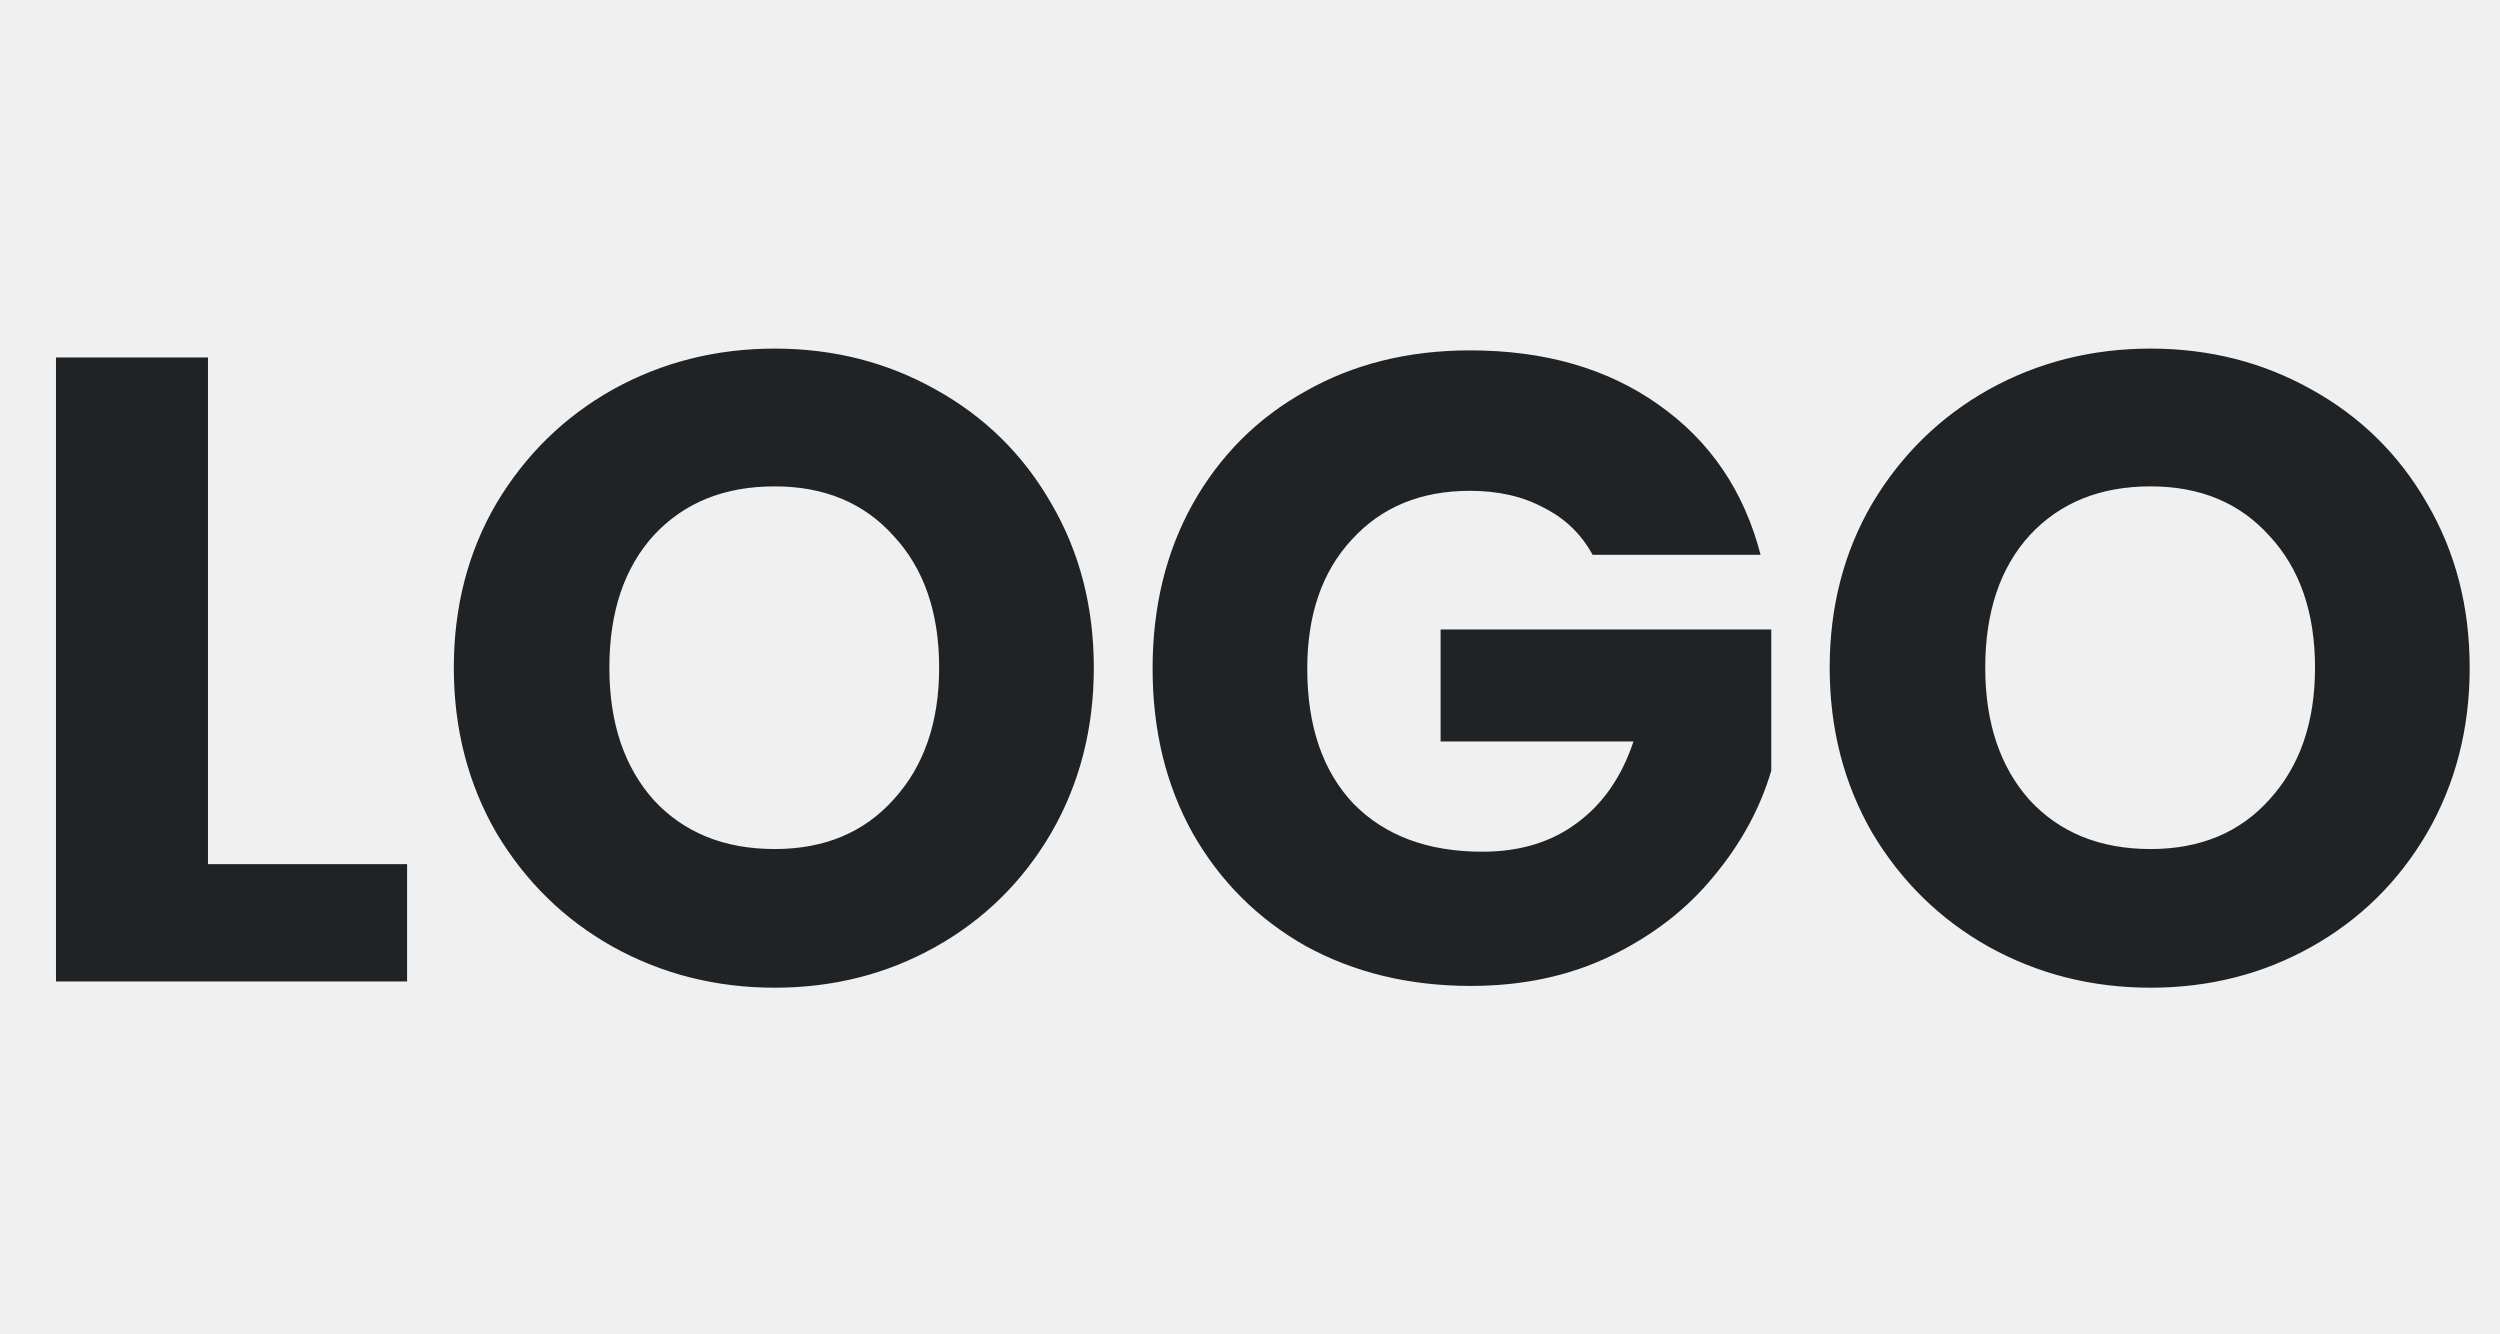
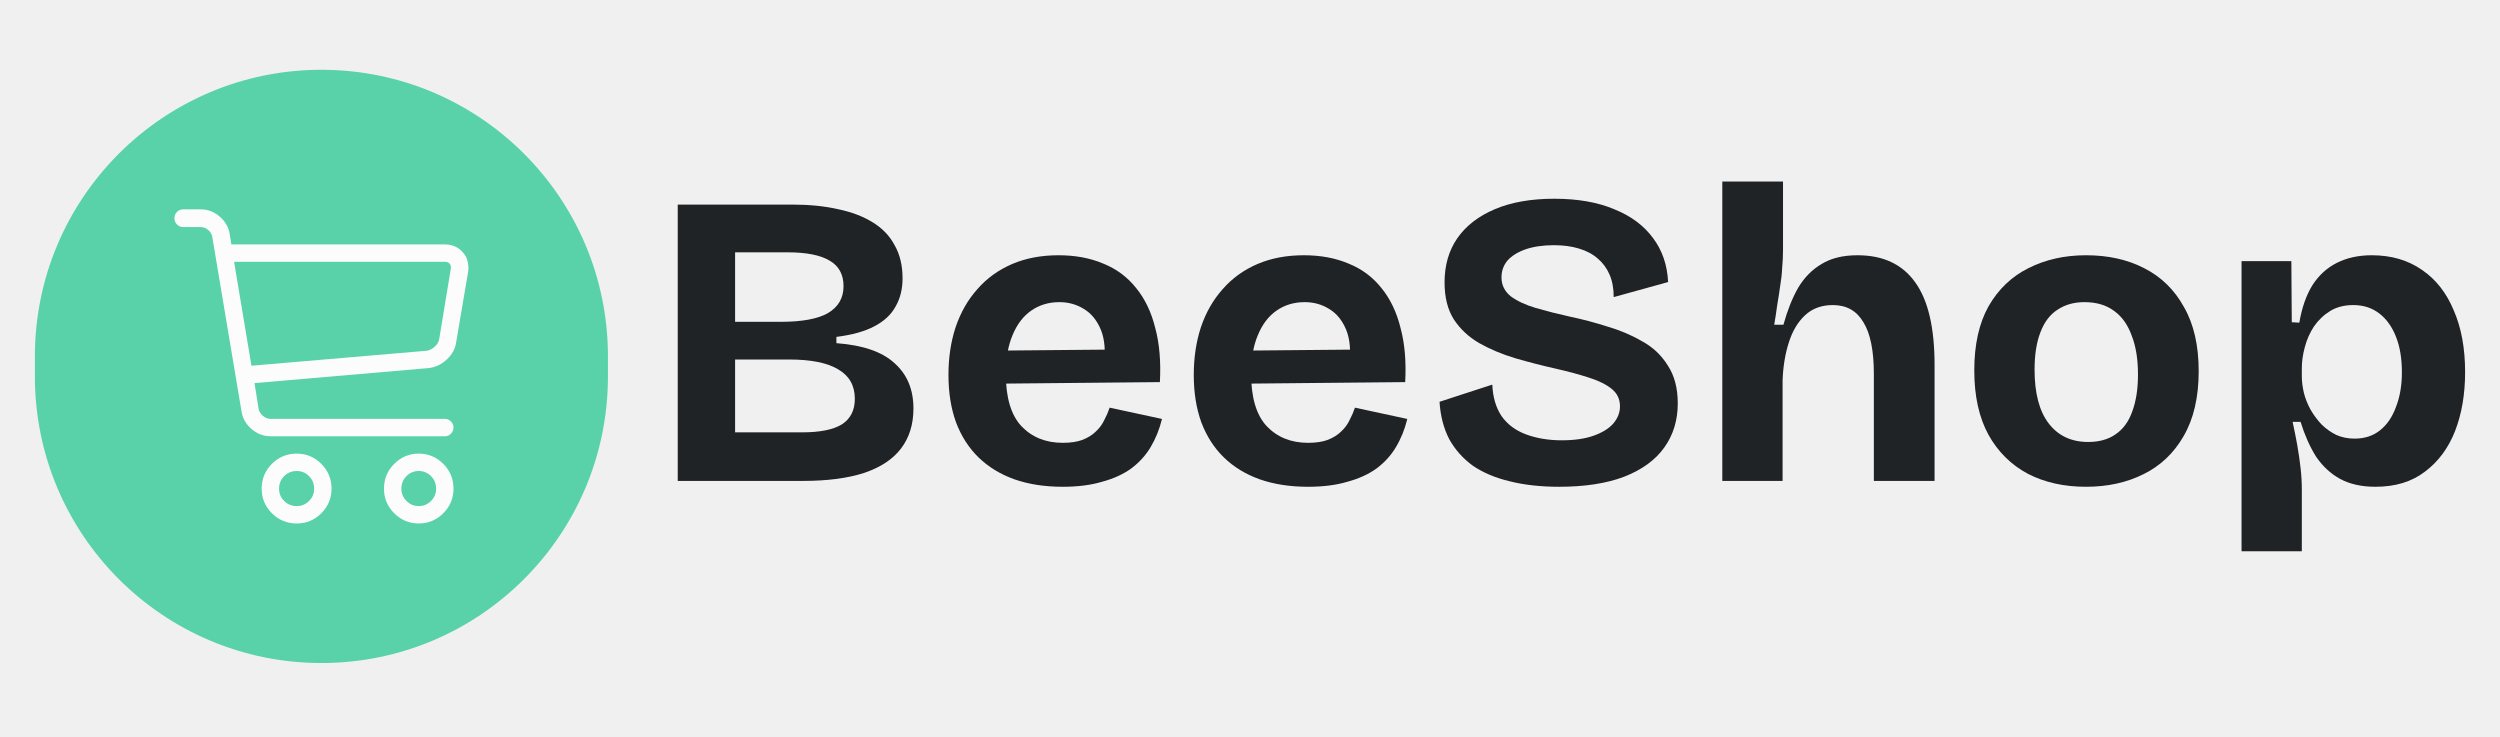
- <svg xmlns="http://www.w3.org/2000/svg" width="135" height="72" viewBox="0 0 135 72" fill="none">
-   <g clip-path="url(#clip0_281_1613)">
-     <path d="M11.231 46.664H21.983V53H3.023V19.304H11.231V46.664ZM41.834 53.336C38.666 53.336 35.754 52.6 33.098 51.128C30.474 49.656 28.378 47.608 26.81 44.984C25.274 42.328 24.506 39.352 24.506 36.056C24.506 32.76 25.274 29.8 26.81 27.176C28.378 24.552 30.474 22.504 33.098 21.032C35.754 19.56 38.666 18.824 41.834 18.824C45.002 18.824 47.898 19.56 50.522 21.032C53.178 22.504 55.258 24.552 56.762 27.176C58.298 29.8 59.066 32.76 59.066 36.056C59.066 39.352 58.298 42.328 56.762 44.984C55.226 47.608 53.146 49.656 50.522 51.128C47.898 52.6 45.002 53.336 41.834 53.336ZM41.834 45.848C44.522 45.848 46.666 44.952 48.266 43.16C49.898 41.368 50.714 39 50.714 36.056C50.714 33.08 49.898 30.712 48.266 28.952C46.666 27.16 44.522 26.264 41.834 26.264C39.114 26.264 36.938 27.144 35.306 28.904C33.706 30.664 32.906 33.048 32.906 36.056C32.906 39.032 33.706 41.416 35.306 43.208C36.938 44.968 39.114 45.848 41.834 45.848ZM86 29.96C85.392 28.84 84.512 27.992 83.36 27.416C82.24 26.808 80.912 26.504 79.376 26.504C76.72 26.504 74.592 27.384 72.992 29.144C71.392 30.872 70.592 33.192 70.592 36.104C70.592 39.208 71.424 41.64 73.088 43.4C74.784 45.128 77.104 45.992 80.048 45.992C82.064 45.992 83.76 45.48 85.136 44.456C86.544 43.432 87.568 41.96 88.208 40.04H77.792V33.992H95.648V41.624C95.04 43.672 94 45.576 92.528 47.336C91.088 49.096 89.248 50.52 87.008 51.608C84.768 52.696 82.24 53.24 79.424 53.24C76.096 53.24 73.12 52.52 70.496 51.08C67.904 49.608 65.872 47.576 64.4 44.984C62.96 42.392 62.24 39.432 62.24 36.104C62.24 32.776 62.96 29.816 64.4 27.224C65.872 24.6 67.904 22.568 70.496 21.128C73.088 19.656 76.048 18.92 79.376 18.92C83.408 18.92 86.8 19.896 89.552 21.848C92.336 23.8 94.176 26.504 95.072 29.96H86ZM116.131 53.336C112.963 53.336 110.051 52.6 107.395 51.128C104.771 49.656 102.675 47.608 101.107 44.984C99.571 42.328 98.803 39.352 98.803 36.056C98.803 32.76 99.571 29.8 101.107 27.176C102.675 24.552 104.771 22.504 107.395 21.032C110.051 19.56 112.963 18.824 116.131 18.824C119.299 18.824 122.195 19.56 124.819 21.032C127.475 22.504 129.555 24.552 131.059 27.176C132.595 29.8 133.363 32.76 133.363 36.056C133.363 39.352 132.595 42.328 131.059 44.984C129.523 47.608 127.443 49.656 124.819 51.128C122.195 52.6 119.299 53.336 116.131 53.336ZM116.131 45.848C118.819 45.848 120.963 44.952 122.563 43.16C124.195 41.368 125.011 39 125.011 36.056C125.011 33.08 124.195 30.712 122.563 28.952C120.963 27.16 118.819 26.264 116.131 26.264C113.411 26.264 111.235 27.144 109.603 28.904C108.003 30.664 107.203 33.048 107.203 36.056C107.203 39.032 108.003 41.416 109.603 43.208C111.235 44.968 113.411 45.848 116.131 45.848Z" fill="#202325" />
+ <svg xmlns="http://www.w3.org/2000/svg" width="180" height="53" viewBox="0 0 180 53" fill="none">
+   <g opacity="0.8">
+     <rect width="41.26" height="42.714" rx="20.63" transform="matrix(1 0 0 -1 2.51172 47.7383)" fill="#33CB98" />
+     <path d="M21.367 37.69C20.664 37.69 20.067 37.445 19.577 36.954C19.086 36.464 18.841 35.875 18.841 35.188C18.841 34.485 19.086 33.888 19.577 33.397C20.067 32.907 20.664 32.661 21.367 32.661C22.054 32.661 22.643 32.907 23.134 33.397C23.624 33.888 23.87 34.485 23.87 35.188C23.87 35.875 23.624 36.464 23.134 36.954C22.643 37.445 22.054 37.69 21.367 37.69ZM21.367 33.912C21.008 33.912 20.705 34.035 20.46 34.28C20.214 34.526 20.092 34.828 20.092 35.188C20.092 35.531 20.214 35.826 20.46 36.071C20.705 36.316 21.008 36.439 21.367 36.439C21.711 36.439 22.005 36.316 22.25 36.071C22.496 35.826 22.619 35.531 22.619 35.188C22.619 34.828 22.496 34.526 22.25 34.28C22.005 34.035 21.711 33.912 21.367 33.912ZM30.15 37.69C29.463 37.69 28.874 37.445 28.383 36.954C27.893 36.464 27.647 35.875 27.647 35.188C27.647 34.485 27.893 33.888 28.383 33.397C28.874 32.907 29.463 32.661 30.15 32.661C30.837 32.661 31.425 32.907 31.916 33.397C32.407 33.888 32.652 34.485 32.652 35.188C32.652 35.875 32.407 36.464 31.916 36.954C31.425 37.445 30.837 37.69 30.15 37.69ZM30.15 33.912C29.806 33.912 29.512 34.035 29.267 34.28C29.021 34.526 28.898 34.828 28.898 35.188C28.898 35.531 29.021 35.826 29.267 36.071C29.512 36.316 29.806 36.439 30.15 36.439C30.493 36.439 30.788 36.316 31.033 36.071C31.278 35.826 31.401 35.531 31.401 35.188C31.401 34.828 31.278 34.526 31.033 34.28C30.788 34.035 30.493 33.912 30.15 33.912ZM33.339 18.188C33.175 17.991 32.983 17.844 32.762 17.746C32.541 17.648 32.3 17.599 32.039 17.599H16.657L16.535 16.838C16.453 16.348 16.212 15.931 15.811 15.587C15.41 15.244 14.957 15.072 14.45 15.072H13.198C13.018 15.072 12.867 15.133 12.745 15.256C12.622 15.379 12.56 15.53 12.56 15.71C12.56 15.89 12.622 16.041 12.745 16.164C12.867 16.287 13.018 16.348 13.198 16.348H14.45C14.646 16.348 14.826 16.417 14.989 16.556C15.153 16.695 15.251 16.863 15.284 17.059L17.393 29.644C17.475 30.134 17.716 30.552 18.117 30.895C18.518 31.238 18.971 31.41 19.478 31.41H32.039C32.202 31.41 32.345 31.349 32.468 31.226C32.59 31.104 32.652 30.952 32.652 30.772C32.652 30.609 32.59 30.466 32.468 30.343C32.345 30.22 32.202 30.159 32.039 30.159H19.478C19.282 30.159 19.098 30.085 18.927 29.938C18.755 29.791 18.652 29.628 18.62 29.448L18.325 27.583L30.837 26.504C31.327 26.455 31.769 26.25 32.161 25.89C32.554 25.531 32.783 25.105 32.848 24.615L33.707 19.561C33.739 19.316 33.727 19.071 33.67 18.826C33.613 18.58 33.502 18.367 33.339 18.188ZM32.456 19.365L31.622 24.419C31.589 24.615 31.483 24.795 31.303 24.958C31.123 25.122 30.935 25.22 30.738 25.253L18.105 26.332L16.854 18.85H32.039C32.104 18.85 32.169 18.862 32.235 18.887C32.3 18.911 32.349 18.948 32.382 18.997C32.415 19.046 32.439 19.099 32.456 19.157C32.472 19.214 32.472 19.283 32.456 19.365Z" fill="white" />
  </g>
-   <defs>
-     <clipPath id="clip0_281_1613">
-       <rect width="135" height="72" fill="white" />
-     </clipPath>
-   </defs>
+   <path d="M161.391 39.69V26.849V18.8H164.978L165.008 23.201L165.551 23.231C165.731 22.166 166.043 21.272 166.485 20.548C166.947 19.825 167.54 19.282 168.264 18.921C168.987 18.559 169.821 18.378 170.765 18.378C172.172 18.378 173.378 18.73 174.383 19.433C175.388 20.116 176.151 21.091 176.674 22.357C177.216 23.603 177.488 25.08 177.488 26.788C177.488 28.376 177.247 29.793 176.764 31.038C176.282 32.264 175.558 33.239 174.594 33.962C173.649 34.686 172.464 35.048 171.037 35.048C170.032 35.048 169.178 34.857 168.475 34.475C167.791 34.093 167.219 33.561 166.756 32.877C166.314 32.174 165.942 31.34 165.641 30.375H165.068C165.189 30.918 165.299 31.471 165.4 32.033C165.5 32.596 165.581 33.149 165.641 33.691C165.701 34.214 165.731 34.726 165.731 35.229V39.69H161.391ZM169.53 31.581C170.253 31.581 170.866 31.38 171.368 30.978C171.871 30.576 172.253 30.014 172.514 29.29C172.795 28.567 172.936 27.743 172.936 26.818C172.936 25.814 172.795 24.959 172.514 24.256C172.233 23.533 171.831 22.97 171.308 22.568C170.786 22.166 170.163 21.965 169.439 21.965C168.796 21.965 168.243 22.106 167.781 22.387C167.319 22.669 166.927 23.04 166.606 23.503C166.304 23.965 166.083 24.467 165.942 25.01C165.802 25.532 165.731 26.035 165.731 26.517V27.09C165.731 27.471 165.782 27.873 165.882 28.295C165.983 28.697 166.143 29.099 166.364 29.501C166.585 29.883 166.847 30.235 167.148 30.556C167.45 30.858 167.801 31.109 168.203 31.31C168.605 31.491 169.047 31.581 169.53 31.581Z" fill="#202325" />
+   <path d="M150.197 35.048C148.609 35.048 147.213 34.736 146.007 34.113C144.801 33.47 143.857 32.536 143.173 31.31C142.49 30.064 142.148 28.517 142.148 26.668C142.148 24.819 142.49 23.281 143.173 22.055C143.877 20.83 144.831 19.915 146.037 19.312C147.263 18.689 148.65 18.378 150.197 18.378C151.785 18.378 153.181 18.689 154.387 19.312C155.613 19.935 156.567 20.87 157.251 22.116C157.954 23.342 158.306 24.879 158.306 26.728C158.306 28.597 157.944 30.154 157.221 31.4C156.517 32.626 155.553 33.541 154.327 34.143C153.121 34.746 151.744 35.048 150.197 35.048ZM150.348 31.822C151.131 31.822 151.785 31.641 152.307 31.28C152.85 30.918 153.252 30.375 153.513 29.652C153.794 28.908 153.935 28.014 153.935 26.969C153.935 25.864 153.784 24.929 153.483 24.166C153.201 23.382 152.779 22.789 152.217 22.387C151.654 21.965 150.941 21.754 150.076 21.754C149.333 21.754 148.69 21.935 148.147 22.297C147.605 22.638 147.193 23.181 146.911 23.924C146.63 24.648 146.489 25.542 146.489 26.607C146.489 28.316 146.831 29.612 147.514 30.496C148.197 31.38 149.142 31.822 150.348 31.822Z" fill="#202325" />
+   <path d="M124.006 34.626V24.678V13.072H128.377V18.016C128.377 18.418 128.357 18.84 128.316 19.282C128.296 19.724 128.246 20.177 128.166 20.639C128.105 21.081 128.035 21.533 127.955 21.995C127.894 22.457 127.824 22.92 127.744 23.382H128.407C128.688 22.357 129.04 21.473 129.462 20.729C129.904 19.986 130.467 19.413 131.15 19.011C131.833 18.589 132.697 18.378 133.742 18.378C135.591 18.378 136.978 19.031 137.902 20.337C138.827 21.623 139.289 23.603 139.289 26.276V34.626H134.918V26.939C134.918 25.251 134.667 24.005 134.164 23.201C133.682 22.377 132.949 21.965 131.964 21.965C131.16 21.965 130.497 22.206 129.974 22.689C129.452 23.171 129.06 23.824 128.799 24.648C128.538 25.452 128.387 26.356 128.347 27.361V34.626H124.006Z" fill="#202325" />
+   <path d="M112.238 35.048C110.931 35.048 109.756 34.917 108.711 34.656C107.686 34.415 106.802 34.043 106.058 33.541C105.335 33.018 104.762 32.375 104.34 31.611C103.938 30.828 103.707 29.933 103.646 28.928L107.445 27.692C107.485 28.597 107.706 29.351 108.108 29.953C108.53 30.556 109.123 30.998 109.886 31.28C110.65 31.561 111.504 31.702 112.449 31.702C113.353 31.702 114.117 31.591 114.74 31.37C115.363 31.149 115.835 30.858 116.156 30.496C116.478 30.114 116.639 29.702 116.639 29.26C116.639 28.738 116.438 28.316 116.036 27.994C115.634 27.672 115.081 27.401 114.378 27.18C113.695 26.959 112.911 26.748 112.027 26.547C111.042 26.326 110.067 26.075 109.103 25.794C108.158 25.512 107.294 25.15 106.51 24.708C105.747 24.266 105.134 23.693 104.671 22.99C104.229 22.287 104.008 21.402 104.008 20.337C104.008 19.111 104.31 18.056 104.913 17.172C105.536 16.268 106.44 15.565 107.626 15.062C108.811 14.56 110.238 14.309 111.906 14.309C113.594 14.309 115.031 14.56 116.217 15.062C117.422 15.544 118.357 16.238 119.02 17.142C119.683 18.026 120.045 19.081 120.105 20.307L116.187 21.392C116.187 20.769 116.086 20.227 115.885 19.765C115.684 19.302 115.403 18.921 115.041 18.619C114.679 18.298 114.227 18.056 113.685 17.896C113.162 17.735 112.559 17.654 111.876 17.654C111.092 17.654 110.409 17.755 109.826 17.956C109.263 18.157 108.831 18.428 108.53 18.77C108.249 19.111 108.108 19.513 108.108 19.976C108.108 20.518 108.329 20.97 108.771 21.332C109.233 21.674 109.836 21.955 110.58 22.176C111.343 22.397 112.177 22.608 113.082 22.809C113.946 22.99 114.82 23.221 115.704 23.503C116.609 23.764 117.443 24.115 118.206 24.558C118.99 24.98 119.613 25.562 120.075 26.306C120.557 27.029 120.799 27.944 120.799 29.049C120.799 30.255 120.477 31.31 119.834 32.214C119.191 33.118 118.226 33.822 116.94 34.324C115.674 34.807 114.107 35.048 112.238 35.048Z" fill="#202325" />
+   <path d="M94.181 35.048C92.874 35.048 91.709 34.867 90.684 34.505C89.679 34.143 88.825 33.621 88.122 32.938C87.418 32.254 86.876 31.41 86.494 30.405C86.132 29.401 85.951 28.265 85.951 26.999C85.951 25.753 86.122 24.608 86.464 23.563C86.825 22.498 87.348 21.583 88.031 20.82C88.714 20.036 89.548 19.433 90.533 19.011C91.518 18.589 92.633 18.378 93.879 18.378C95.085 18.378 96.16 18.579 97.105 18.981C98.049 19.363 98.833 19.945 99.456 20.729C100.099 21.513 100.561 22.478 100.842 23.623C101.144 24.748 101.254 26.045 101.174 27.512L88.755 27.632V25.251L98.672 25.16L97.135 26.366C97.275 25.301 97.205 24.427 96.924 23.744C96.642 23.06 96.23 22.558 95.688 22.236C95.165 21.915 94.582 21.754 93.939 21.754C93.176 21.754 92.502 21.955 91.92 22.357C91.337 22.759 90.885 23.352 90.563 24.136C90.242 24.899 90.081 25.824 90.081 26.909C90.081 28.617 90.453 29.873 91.196 30.677C91.96 31.481 92.955 31.883 94.181 31.883C94.743 31.883 95.216 31.812 95.597 31.672C95.999 31.511 96.321 31.31 96.562 31.069C96.823 30.828 97.024 30.556 97.165 30.255C97.326 29.953 97.456 29.652 97.557 29.351L101.325 30.164C101.144 30.908 100.873 31.581 100.511 32.184C100.169 32.767 99.707 33.279 99.124 33.721C98.541 34.143 97.838 34.465 97.014 34.686C96.21 34.927 95.266 35.048 94.181 35.048Z" fill="#202325" />
+   <path d="M76.519 35.048C75.212 35.048 74.047 34.867 73.022 34.505C72.017 34.143 71.163 33.621 70.46 32.938C69.756 32.254 69.213 31.41 68.832 30.405C68.47 29.401 68.289 28.265 68.289 26.999C68.289 25.753 68.46 24.608 68.802 23.563C69.163 22.498 69.686 21.583 70.369 20.82C71.052 20.036 71.886 19.433 72.871 19.011C73.856 18.589 74.971 18.378 76.217 18.378C77.423 18.378 78.498 18.579 79.442 18.981C80.387 19.363 81.171 19.945 81.794 20.729C82.437 21.513 82.899 22.478 83.18 23.623C83.482 24.748 83.592 26.045 83.512 27.512L71.093 27.632V25.251L81.01 25.16L79.473 26.366C79.613 25.301 79.543 24.427 79.262 23.744C78.98 23.06 78.568 22.558 78.026 22.236C77.503 21.915 76.92 21.754 76.277 21.754C75.514 21.754 74.84 21.955 74.258 22.357C73.675 22.759 73.223 23.352 72.901 24.136C72.58 24.899 72.419 25.824 72.419 26.909C72.419 28.617 72.791 29.873 73.534 30.677C74.298 31.481 75.293 31.883 76.519 31.883C77.081 31.883 77.553 31.812 77.935 31.672C78.337 31.511 78.659 31.31 78.9 31.069C79.161 30.828 79.362 30.556 79.503 30.255C79.663 29.953 79.794 29.652 79.895 29.351L83.663 30.164C83.482 30.908 83.21 31.581 82.849 32.184C82.507 32.767 82.045 33.279 81.462 33.721C80.879 34.143 80.176 34.465 79.352 34.686C78.548 34.927 77.604 35.048 76.519 35.048Z" fill="#202325" />
+   <path d="M48.797 34.626V14.73H57.056C58.282 14.73 59.377 14.841 60.342 15.062C61.307 15.263 62.131 15.575 62.814 15.996C63.517 16.419 64.05 16.971 64.412 17.654C64.793 18.318 64.984 19.111 64.984 20.036C64.984 20.82 64.814 21.503 64.472 22.086C64.15 22.669 63.638 23.141 62.935 23.503C62.251 23.864 61.347 24.115 60.222 24.256V24.708C62.131 24.849 63.527 25.331 64.412 26.155C65.316 26.959 65.768 28.044 65.768 29.411C65.768 30.556 65.467 31.521 64.864 32.305C64.281 33.068 63.397 33.651 62.211 34.053C61.025 34.435 59.558 34.626 57.81 34.626H48.797ZM52.927 31.129H57.75C59.036 31.129 59.99 30.938 60.613 30.556C61.236 30.154 61.548 29.541 61.548 28.717C61.548 27.773 61.156 27.07 60.372 26.607C59.589 26.125 58.403 25.884 56.815 25.884H52.927V31.129ZM52.927 23.171H56.182C57.75 23.171 58.895 22.96 59.619 22.538C60.362 22.096 60.734 21.453 60.734 20.609C60.734 19.765 60.402 19.152 59.739 18.77C59.076 18.368 58.061 18.167 56.695 18.167H52.927V23.171Z" fill="#202325" />
</svg>
